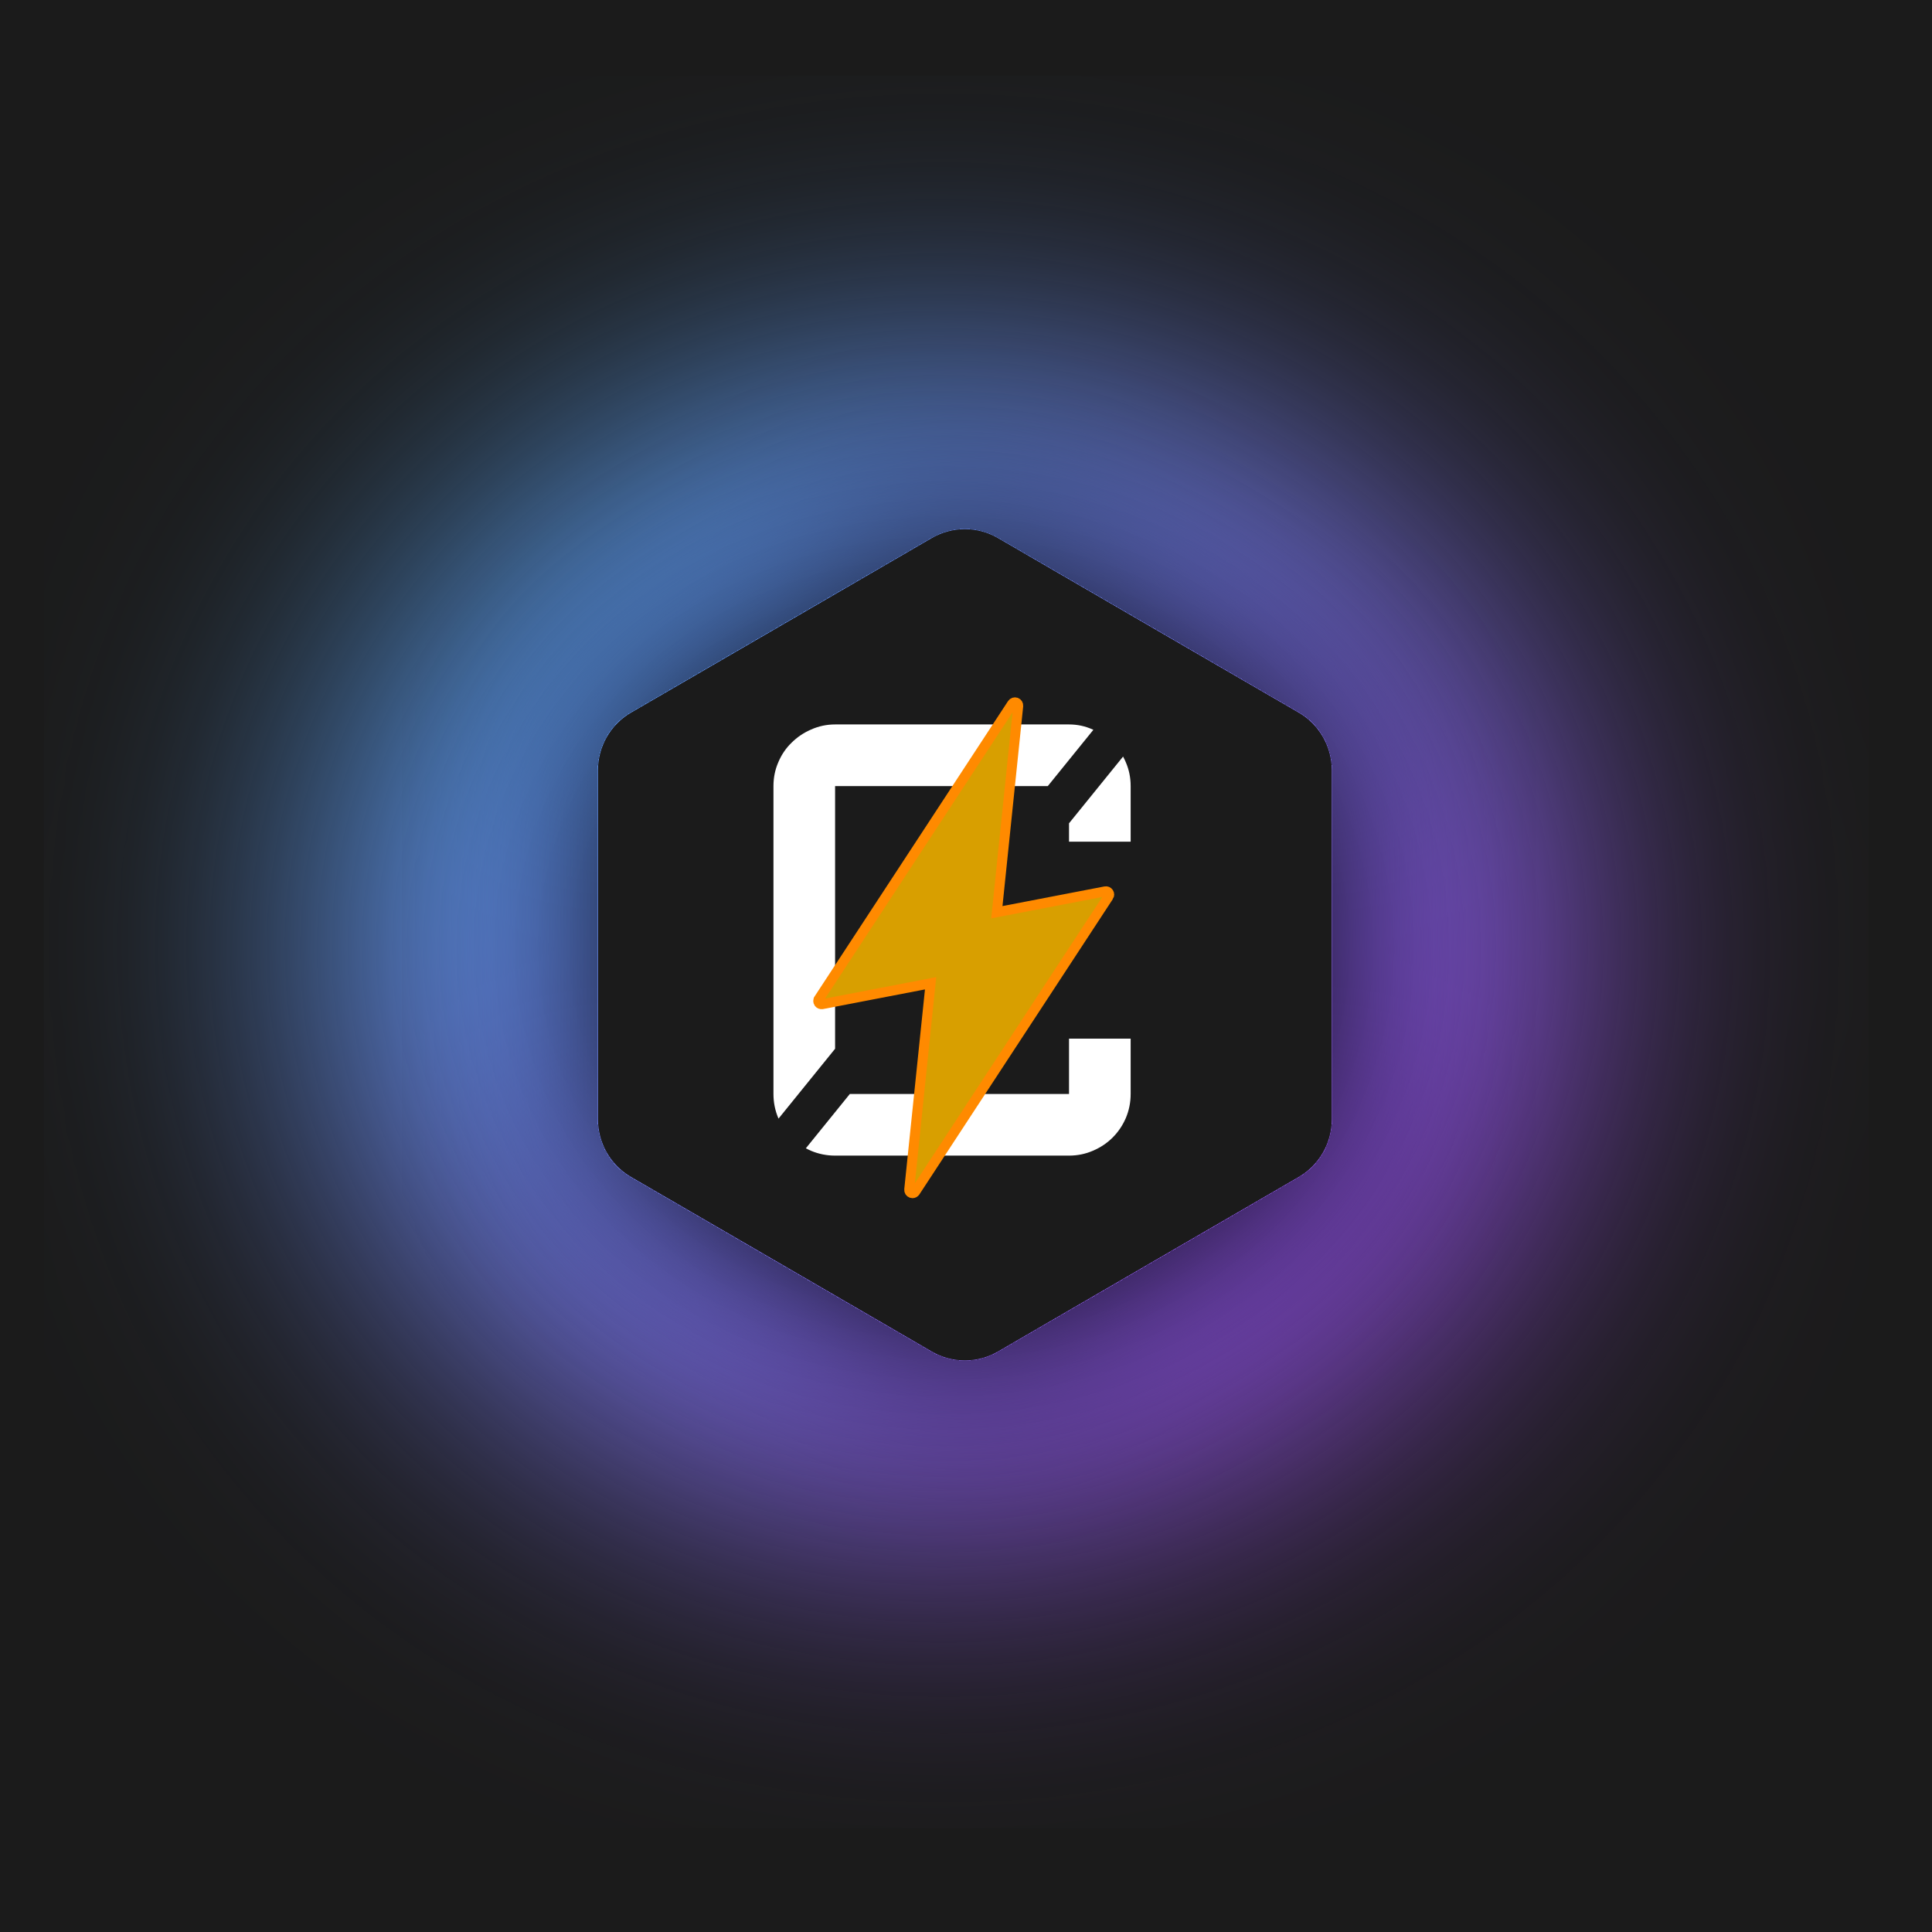
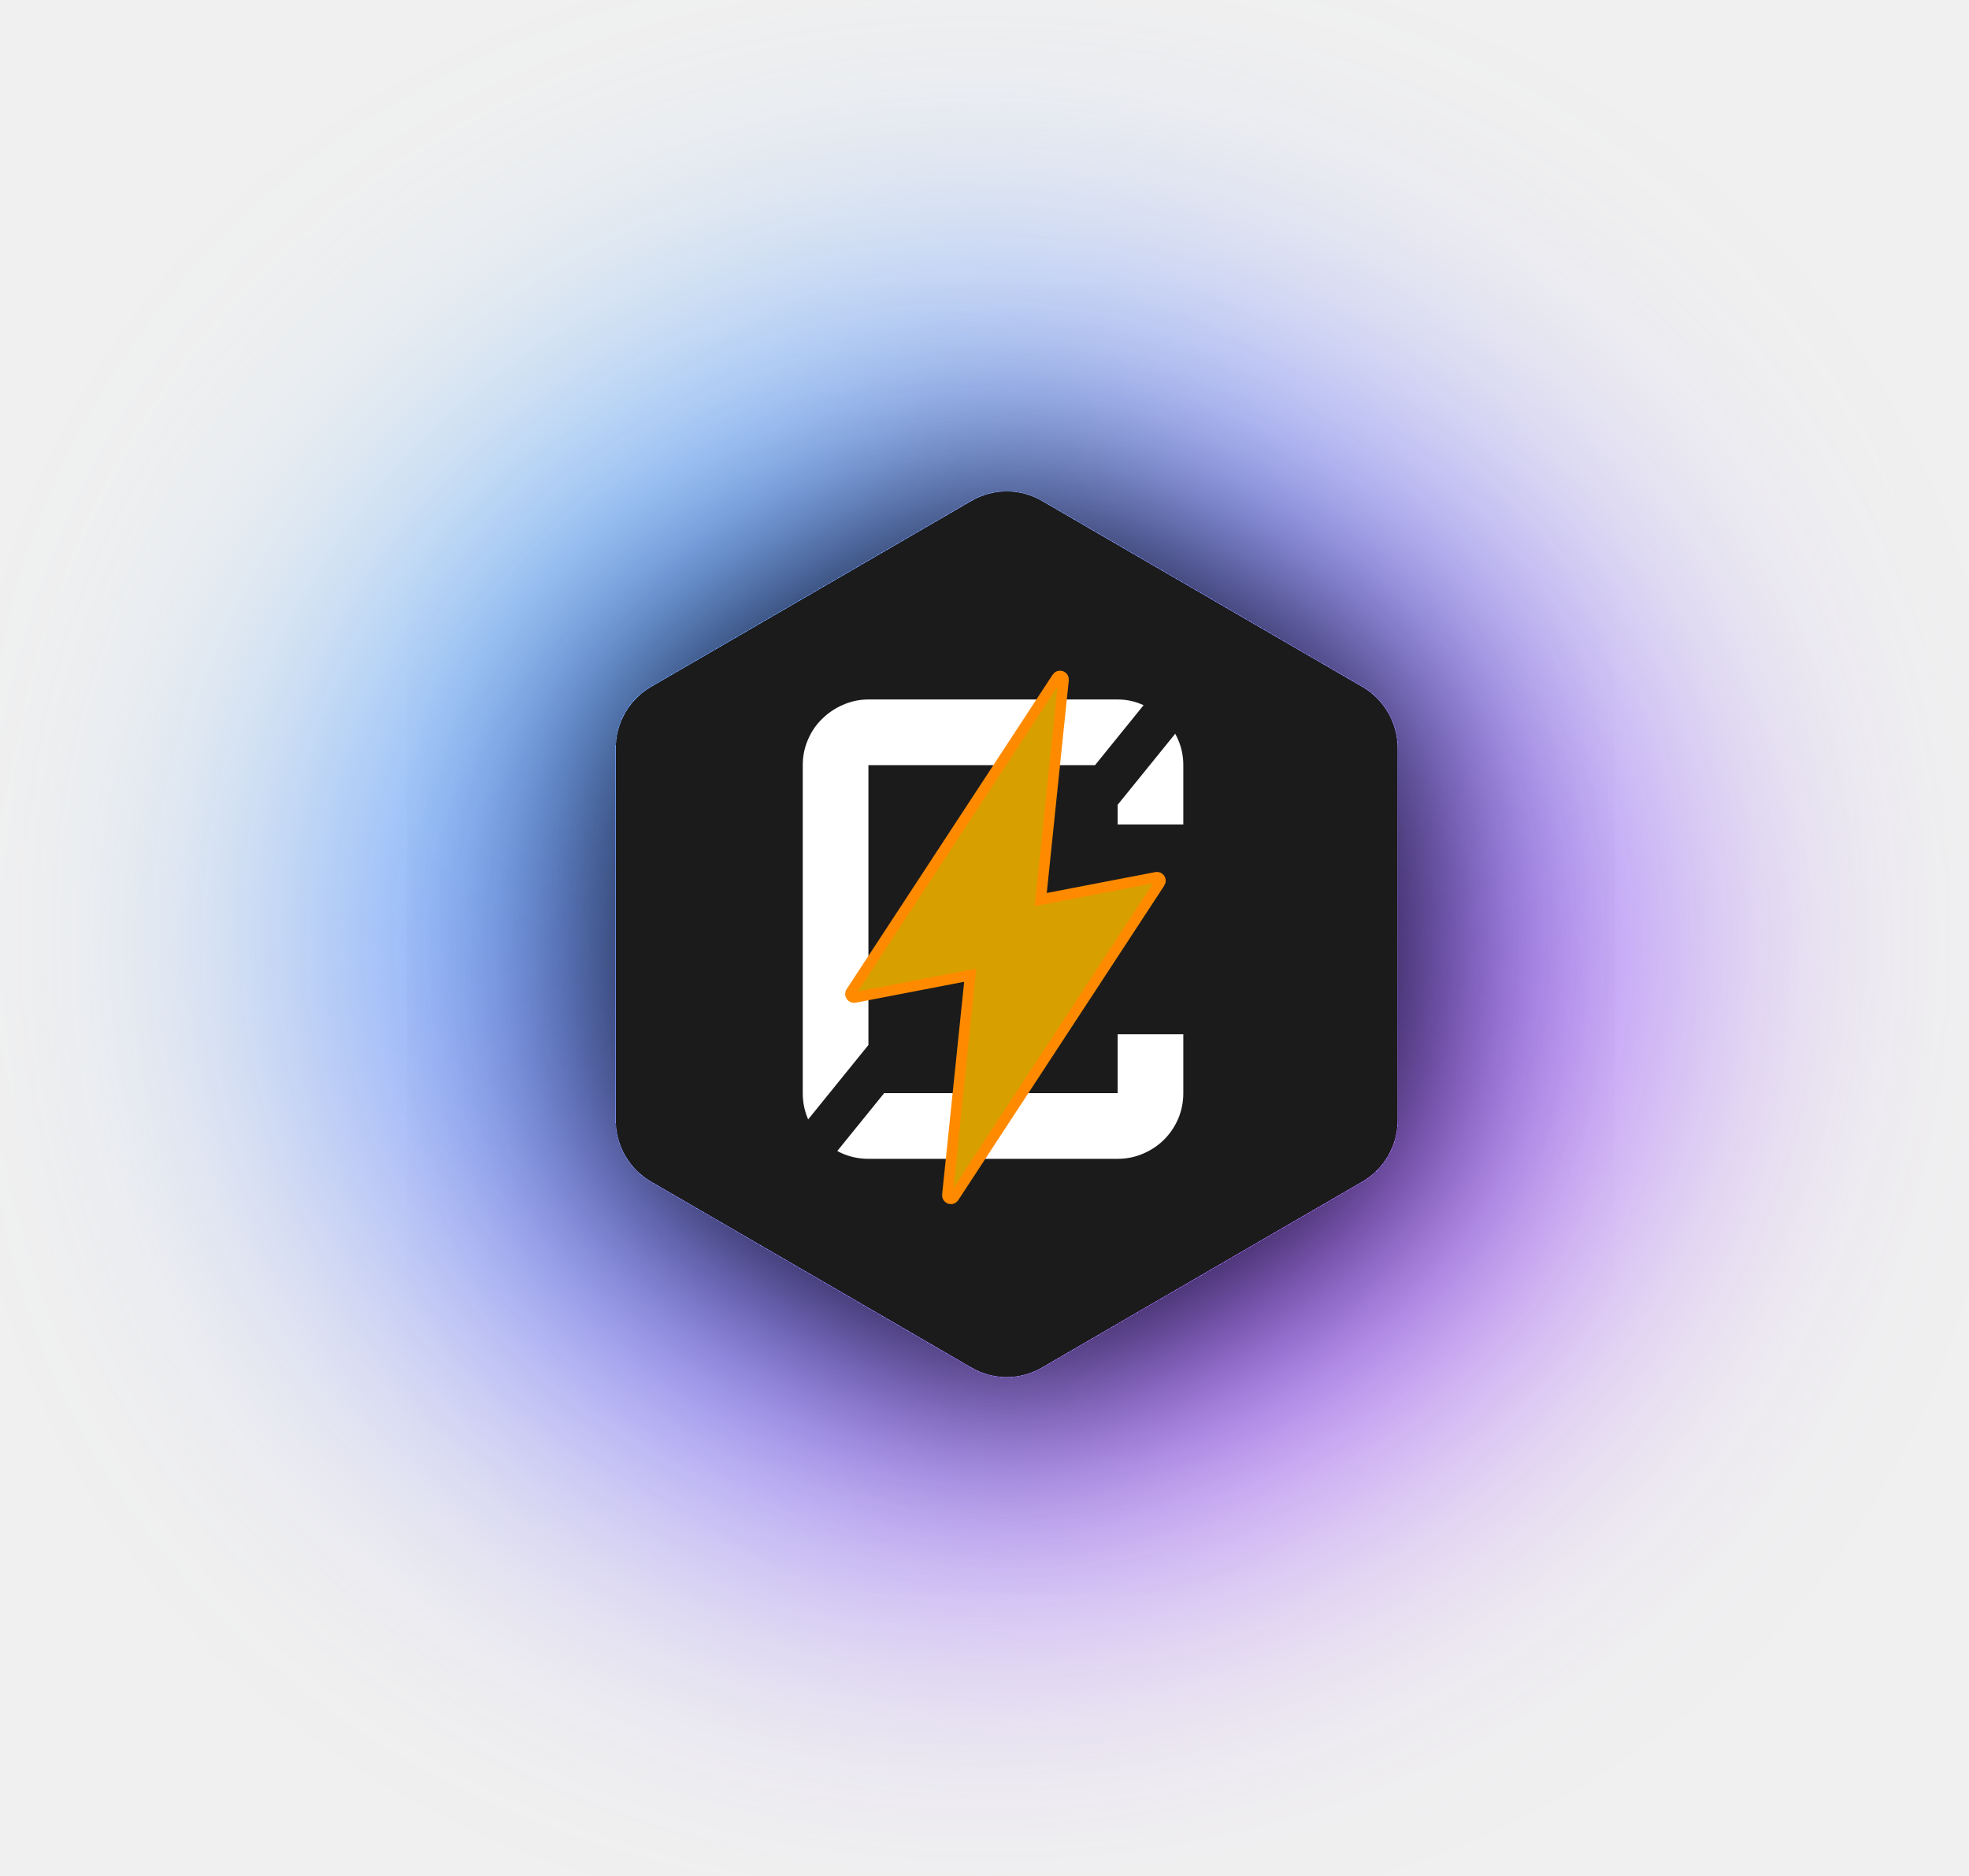
- <svg xmlns="http://www.w3.org/2000/svg" width="484" height="484" viewBox="0 0 484 484" fill="none">
-   <rect width="484" height="484" fill="#1B1B1B" />
-   <g clip-path="url(#clip0_1_208)">
-     <g filter="url(#filter0_f_1_208)">
-       <path d="M236.5 378C320.171 378 388 315.096 388 237.5C388 159.904 320.171 97 236.5 97C152.829 97 85 159.904 85 237.5C85 315.096 152.829 378 236.5 378Z" fill="url(#paint0_linear_1_208)" />
-     </g>
-     <g filter="url(#filter1_d_1_208)">
-       <path d="M233.426 134.801C235.947 133.338 238.807 132.568 241.717 132.568C244.628 132.568 247.488 133.338 250.009 134.801L325.339 178.525C327.86 179.988 329.953 182.093 331.408 184.627C332.864 187.162 333.63 190.037 333.63 192.963V280.412C333.63 283.338 332.864 286.213 331.408 288.747C329.953 291.282 327.86 293.386 325.339 294.85L250.009 338.574C247.488 340.037 244.628 340.807 241.717 340.807C238.807 340.807 235.947 340.037 233.426 338.574L158.096 294.85C155.575 293.386 153.482 291.282 152.026 288.747C150.571 286.213 149.805 283.338 149.805 280.412V192.963C149.805 190.037 150.571 187.162 152.026 184.627C153.482 182.093 155.575 179.988 158.096 178.525" fill="#1B1B1B" />
-     </g>
-     <path fill-rule="evenodd" clip-rule="evenodd" d="M201.882 287.665C202.301 287.892 202.734 288.102 203.18 288.295C205.088 289.098 207.096 289.5 209.205 289.5H267.807C269.916 289.5 271.9 289.098 273.758 288.295C275.666 287.491 277.323 286.387 278.729 284.98C280.135 283.574 281.24 281.942 282.043 280.084C282.847 278.176 283.249 276.168 283.249 274.059V260.199H267.807V274.059H212.9L201.882 287.665ZM262.492 196.927H209.205V262.731L195.034 280.231C195.012 280.183 194.991 280.134 194.969 280.084C194.166 278.176 193.764 276.168 193.764 274.059V196.927C193.764 194.818 194.166 192.835 194.969 190.977C195.773 189.069 196.878 187.437 198.284 186.081C199.69 184.675 201.322 183.57 203.18 182.766C205.088 181.913 207.096 181.486 209.205 181.486H267.807C269.916 181.486 271.9 181.913 273.758 182.766C273.808 182.788 273.858 182.809 273.907 182.83L262.492 196.927ZM267.807 206.254V210.862H283.249V196.927C283.249 194.818 282.847 192.835 282.043 190.977C281.833 190.476 281.601 189.994 281.349 189.532L267.807 206.254Z" fill="white" />
-     <path d="M276.901 223.295L276.905 223.294C277.227 223.231 277.552 223.364 277.741 223.644C277.925 223.921 277.927 224.276 277.745 224.554L277.744 224.554L229.283 298.541C229.283 298.541 229.282 298.542 229.282 298.542C229.126 298.778 228.871 298.915 228.593 298.915C228.498 298.915 228.405 298.899 228.315 298.867C227.957 298.739 227.735 298.389 227.775 298.008L227.775 298.008L232.958 247.996L233.131 246.327L231.484 246.645L205.964 251.563C205.963 251.563 205.962 251.563 205.961 251.563C205.624 251.625 205.298 251.483 205.118 251.213L205.116 251.211C204.933 250.938 204.93 250.583 205.113 250.304L205.113 250.303L253.577 176.314C253.577 176.314 253.577 176.314 253.577 176.314C253.785 175.996 254.178 175.862 254.542 175.99C254.903 176.119 255.124 176.47 255.084 176.848L255.084 176.849L249.901 226.862L249.728 228.53L251.375 228.213L276.901 223.295Z" fill="#D89F00" stroke="#FF8A00" stroke-width="2.49" />
+ <svg xmlns="http://www.w3.org/2000/svg" width="463" height="441" viewBox="0 0 463 441" fill="none">
+   <g filter="url(#filter0_f_28_129)">
+     <path d="M231.5 361C315.171 361 383 298.096 383 220.5C383 142.904 315.171 80 231.5 80C147.829 80 80 142.904 80 220.5C80 298.096 147.829 361 231.5 361Z" fill="url(#paint0_linear_28_129)" />
  </g>
+   <g filter="url(#filter1_d_28_129)">
+     <path d="M228.426 117.801C230.947 116.338 233.807 115.568 236.717 115.568C239.628 115.568 242.488 116.338 245.009 117.801L320.339 161.525C322.86 162.988 324.953 165.093 326.408 167.627C327.864 170.162 328.63 173.037 328.63 175.963V263.412C328.63 266.338 327.864 269.213 326.408 271.747C324.953 274.282 322.86 276.386 320.339 277.85L245.009 321.574C242.488 323.037 239.628 323.807 236.717 323.807C233.807 323.807 230.947 323.037 228.426 321.574L153.096 277.85C150.575 276.386 148.482 274.282 147.026 271.747C145.571 269.213 144.805 266.338 144.805 263.412V175.963C144.805 173.037 145.571 170.162 147.026 167.627C148.482 165.093 150.575 162.988 153.096 161.525" fill="#1B1B1B" />
+   </g>
+   <path fill-rule="evenodd" clip-rule="evenodd" d="M196.882 270.665C197.301 270.892 197.734 271.102 198.18 271.295C200.088 272.098 202.096 272.5 204.205 272.5H262.807C264.916 272.5 266.9 272.098 268.758 271.295C270.666 270.491 272.323 269.387 273.729 267.98C275.135 266.574 276.24 264.942 277.043 263.084C277.847 261.176 278.249 259.168 278.249 257.059V243.199H262.807V257.059H207.9L196.882 270.665ZM257.492 179.927H204.205V245.731L190.034 263.231C190.012 263.183 189.991 263.134 189.969 263.084C189.166 261.176 188.764 259.168 188.764 257.059V179.927C188.764 177.818 189.166 175.835 189.969 173.977C190.773 172.069 191.878 170.437 193.284 169.081C194.69 167.675 196.322 166.57 198.18 165.766C200.088 164.913 202.096 164.486 204.205 164.486H262.807C264.916 164.486 266.9 164.913 268.758 165.766C268.808 165.788 268.858 165.809 268.907 165.83L257.492 179.927ZM262.807 189.254V193.862H278.249V179.927C278.249 177.818 277.847 175.835 277.043 173.977C276.833 173.476 276.601 172.994 276.349 172.532L262.807 189.254Z" fill="white" />
+   <path d="M271.901 206.295L271.905 206.294C272.227 206.231 272.552 206.364 272.741 206.644C272.925 206.921 272.927 207.276 272.745 207.554L272.744 207.554L224.283 281.541C224.283 281.541 224.282 281.542 224.282 281.542C224.126 281.778 223.871 281.915 223.593 281.915C223.498 281.915 223.405 281.899 223.315 281.867C222.957 281.739 222.735 281.389 222.775 281.008L222.775 281.008L227.958 230.996L228.131 229.327L226.484 229.645L200.964 234.563C200.963 234.563 200.962 234.563 200.961 234.563C200.624 234.625 200.298 234.483 200.118 234.213L200.116 234.211C199.933 233.938 199.93 233.583 200.113 233.304L200.113 233.303L248.577 159.314C248.577 159.314 248.577 159.314 248.577 159.314C248.785 158.996 249.178 158.862 249.542 158.99C249.903 159.119 250.124 159.47 250.084 159.848L250.084 159.849L244.901 209.862L244.728 211.53L246.375 211.213L271.901 206.295Z" fill="#D89F00" stroke="#FF8A00" stroke-width="2.49" />
  <defs>
-     <filter id="filter0_f_1_208" x="5" y="17" width="463" height="441" filterUnits="userSpaceOnUse" color-interpolation-filters="sRGB">
+     <filter id="filter0_f_28_129" x="0" y="0" width="463" height="441" filterUnits="userSpaceOnUse" color-interpolation-filters="sRGB">
      <feFlood flood-opacity="0" result="BackgroundImageFix" />
      <feBlend mode="normal" in="SourceGraphic" in2="BackgroundImageFix" result="shape" />
-       <feGaussianBlur stdDeviation="40" result="effect1_foregroundBlur_1_208" />
+       <feGaussianBlur stdDeviation="40" result="effect1_foregroundBlur_28_129" />
    </filter>
-     <filter id="filter1_d_1_208" x="100.805" y="83.567" width="283.825" height="308.24" filterUnits="userSpaceOnUse" color-interpolation-filters="sRGB">
+     <filter id="filter1_d_28_129" x="95.805" y="66.567" width="283.825" height="308.24" filterUnits="userSpaceOnUse" color-interpolation-filters="sRGB">
      <feFlood flood-opacity="0" result="BackgroundImageFix" />
      <feColorMatrix in="SourceAlpha" type="matrix" values="0 0 0 0 0 0 0 0 0 0 0 0 0 0 0 0 0 0 127 0" result="hardAlpha" />
      <feOffset dx="1" dy="1" />
      <feGaussianBlur stdDeviation="25" />
      <feComposite in2="hardAlpha" operator="out" />
      <feColorMatrix type="matrix" values="0 0 0 0 0 0 0 0 0 0 0 0 0 0 0 0 0 0 1 0" />
-       <feBlend mode="normal" in2="BackgroundImageFix" result="effect1_dropShadow_1_208" />
-       <feBlend mode="normal" in="SourceGraphic" in2="effect1_dropShadow_1_208" result="shape" />
+       <feBlend mode="normal" in2="BackgroundImageFix" result="effect1_dropShadow_28_129" />
+       <feBlend mode="normal" in="SourceGraphic" in2="effect1_dropShadow_28_129" result="shape" />
    </filter>
-     <linearGradient id="paint0_linear_1_208" x1="85" y1="97" x2="388" y2="378" gradientUnits="userSpaceOnUse">
+     <linearGradient id="paint0_linear_28_129" x1="80" y1="80" x2="383" y2="361" gradientUnits="userSpaceOnUse">
      <stop stop-color="#41C8FF" />
      <stop offset="1" stop-color="#BD34FE" />
    </linearGradient>
-     <clipPath id="clip0_1_208">
-       <rect width="461" height="461" fill="white" transform="translate(11 19)" />
-     </clipPath>
  </defs>
</svg>
